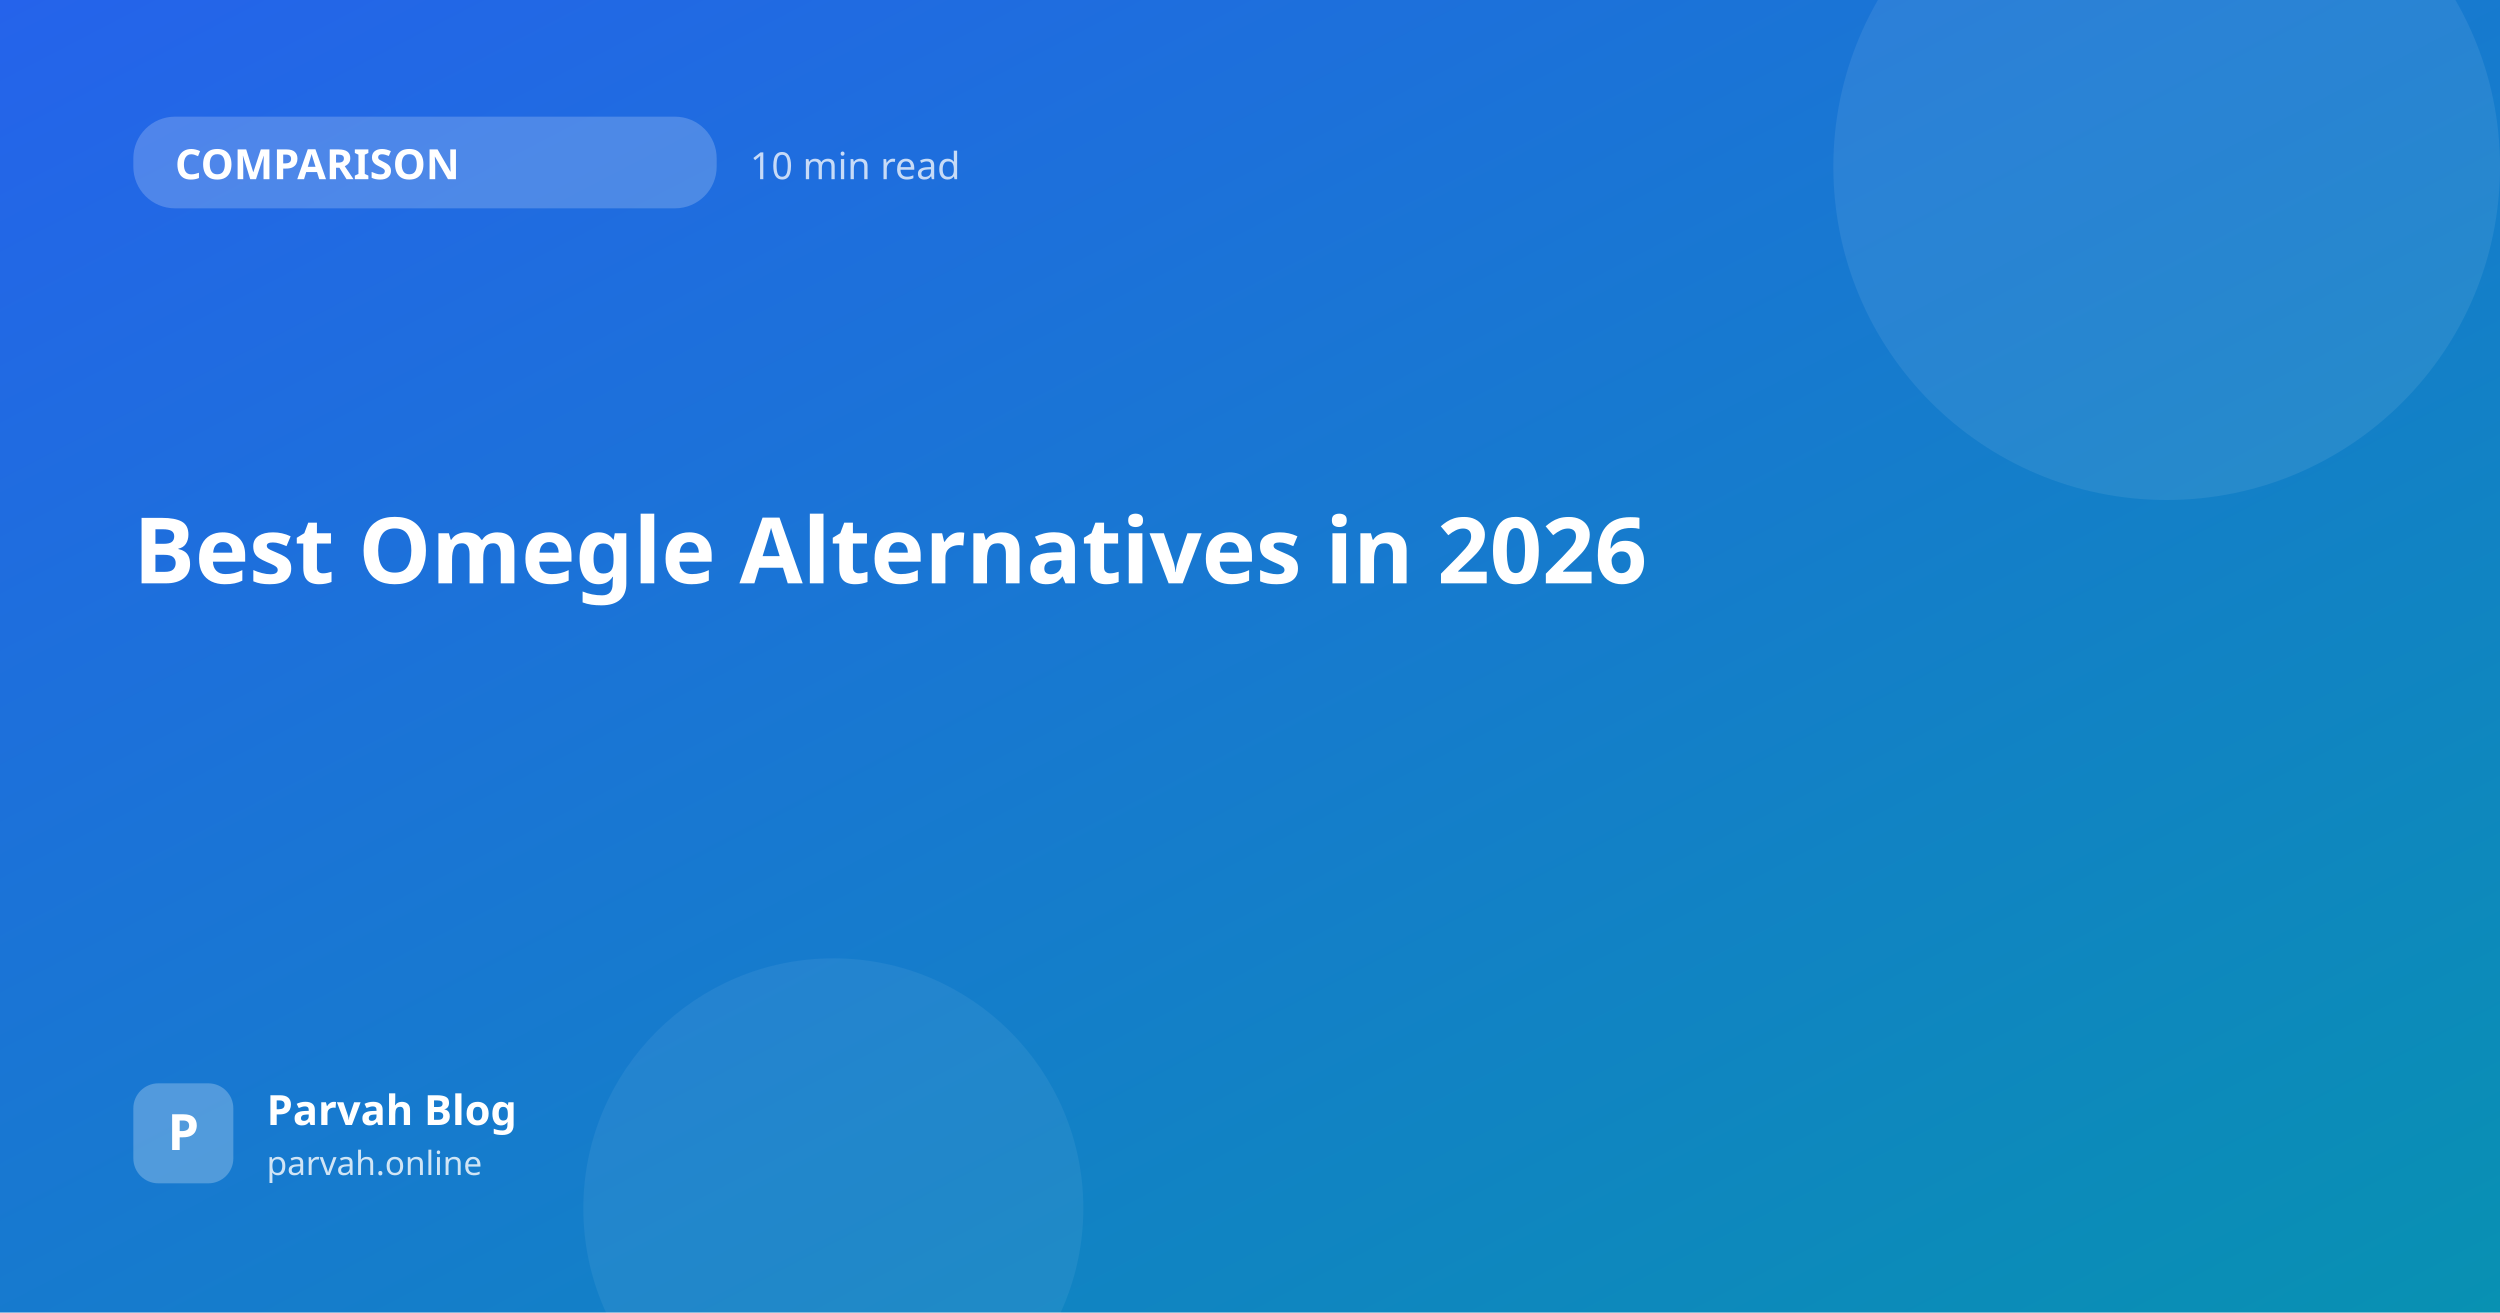
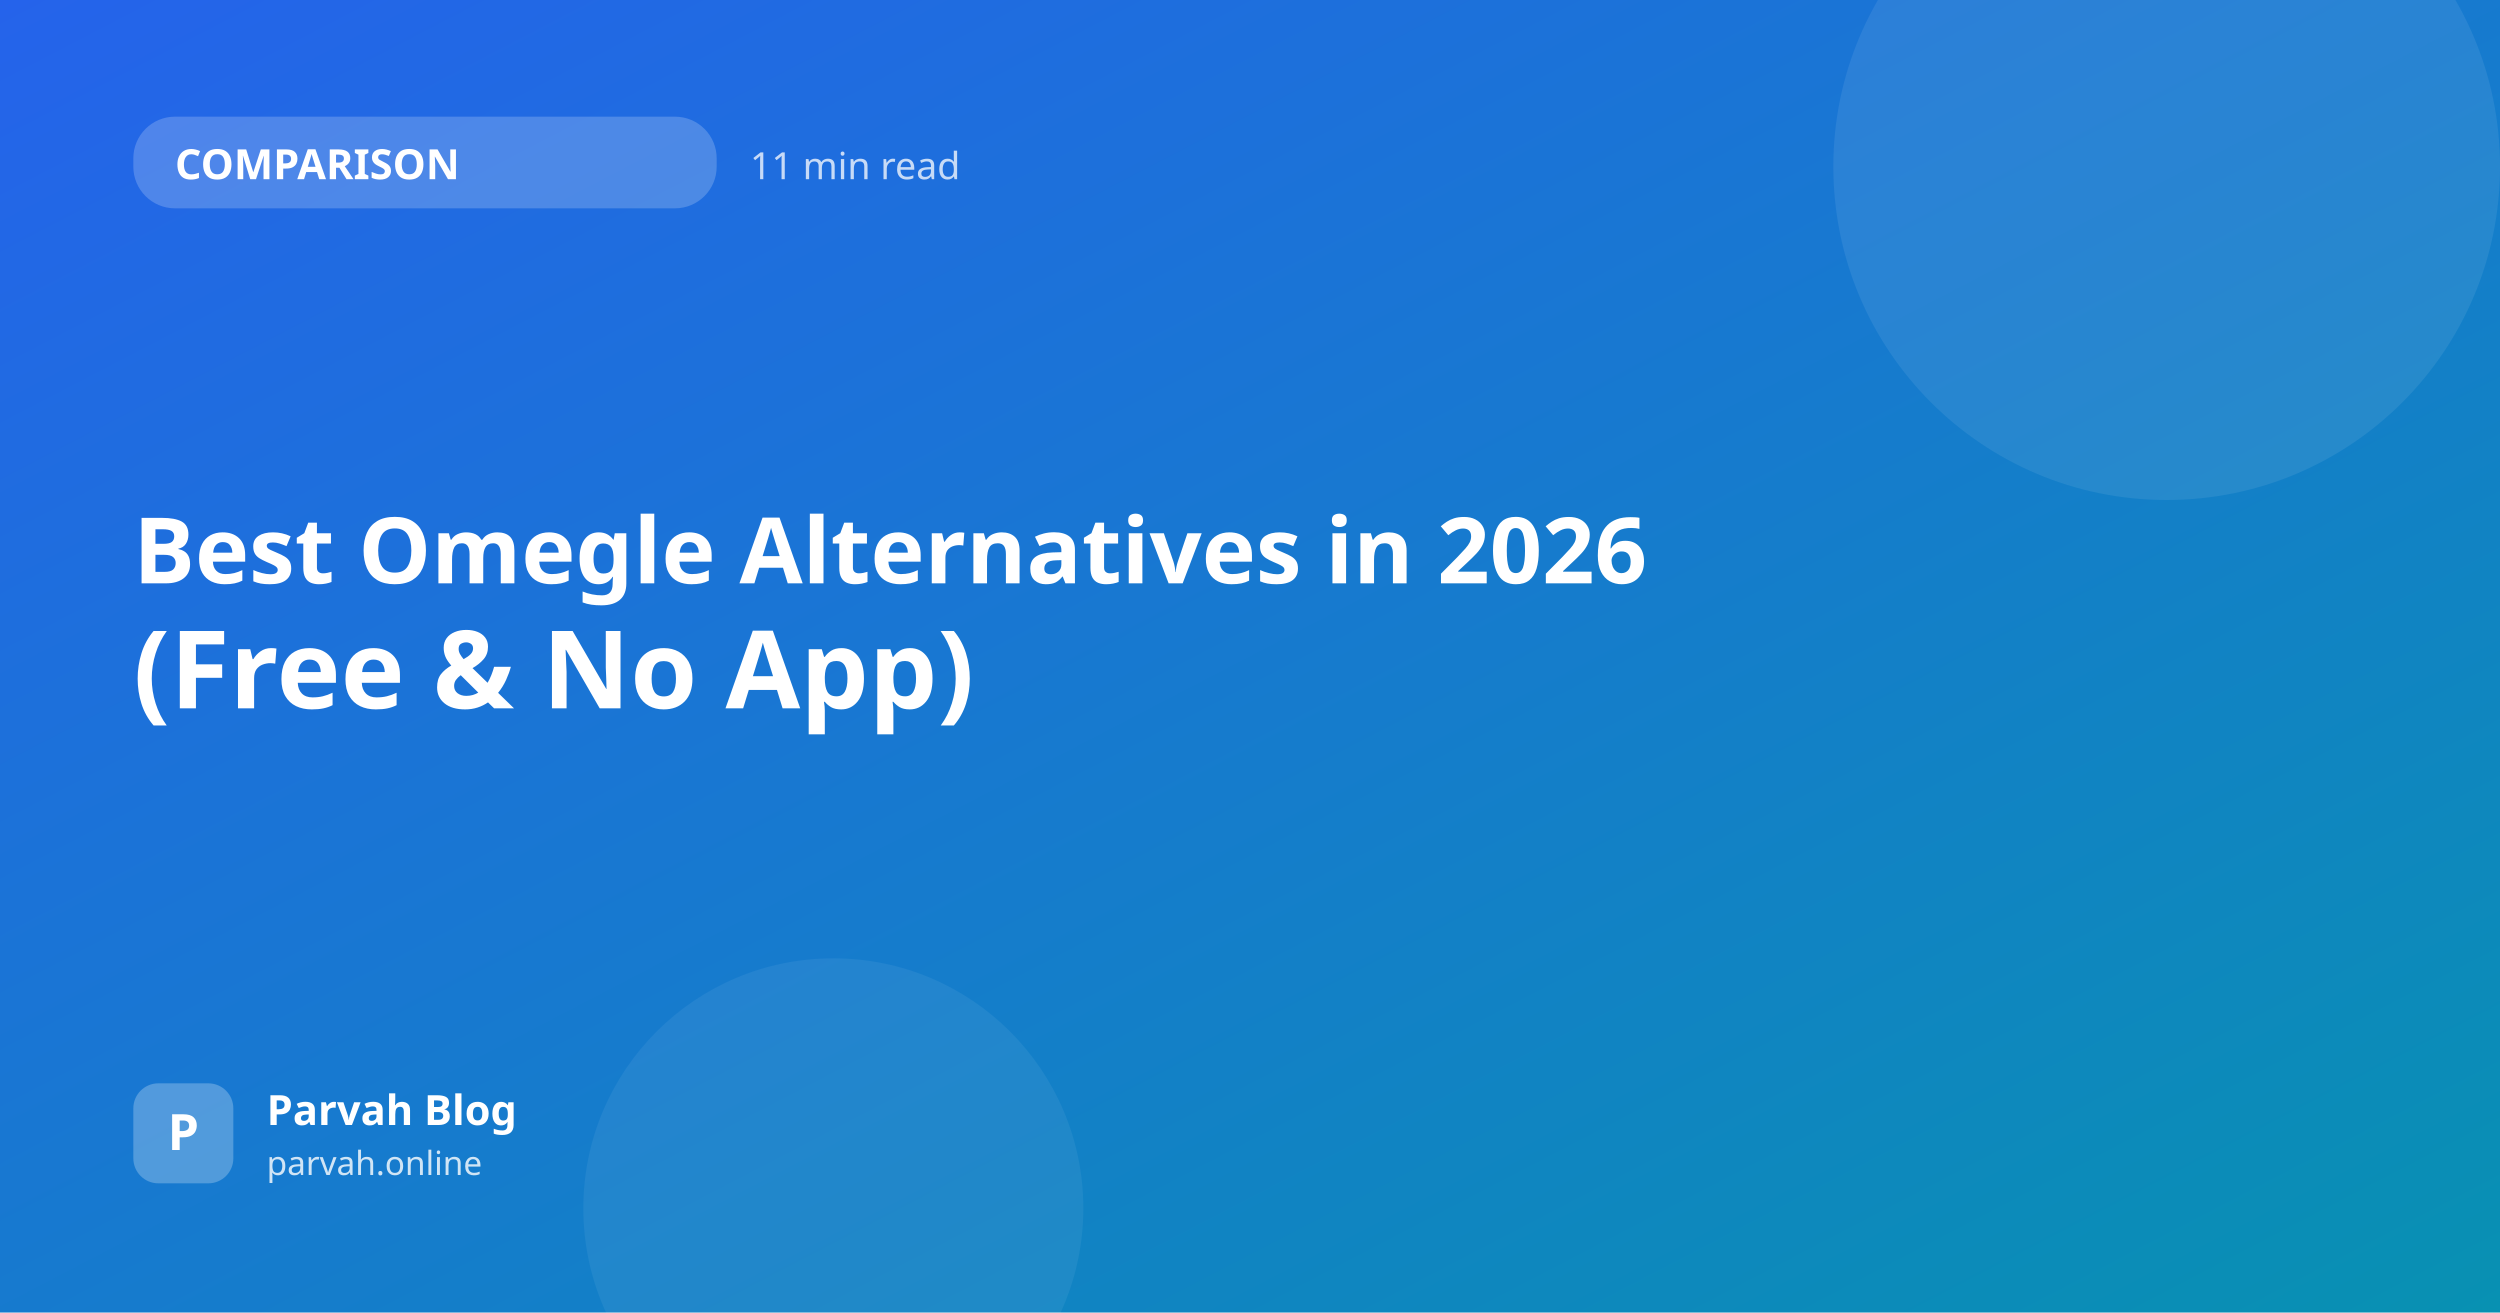
<svg xmlns="http://www.w3.org/2000/svg" width="1200" height="630" viewBox="0 0 1200 630">
  <defs>
    <linearGradient id="bg" x1="0%" y1="0%" x2="100%" y2="100%">
      <stop offset="0%" stop-color="#2563eb" />
      <stop offset="100%" stop-color="#0891b2" />
    </linearGradient>
  </defs>
  <rect width="1200" height="630" fill="url(#bg)" />
  <circle cx="1040" cy="80" r="160" fill="rgba(255,255,255,0.08)" />
  <circle cx="400" cy="580" r="120" fill="rgba(255,255,255,0.06)" />
  <rect x="64" y="56" rx="20" ry="20" width="280" height="44" fill="rgba(255,255,255,0.2)" />
  <text x="84" y="86" fill="white" font-size="20" font-weight="700" font-family="system-ui,sans-serif">COMPARISON</text>
-   <text x="360" y="86" fill="rgba(255,255,255,0.75)" font-size="18" font-family="system-ui,sans-serif">10 min read</text>
+   <text x="360" y="86" fill="rgba(255,255,255,0.75)" font-size="18" font-family="system-ui,sans-serif">11 min read</text>
  <text x="64" y="280" fill="white" font-size="44" font-weight="800" font-family="system-ui,sans-serif">Best Omegle Alternatives in 2026</text>
+   <text x="64" y="340" fill="white" font-size="52" font-weight="800" font-family="system-ui,sans-serif">(Free &amp; No App)</text>
  <rect x="64" y="520" width="48" height="48" rx="12" fill="rgba(255,255,255,0.25)" />
  <text x="88" y="552" fill="white" font-size="24" font-weight="800" text-anchor="middle" font-family="system-ui,sans-serif">P</text>
  <text x="128" y="540" fill="white" font-size="20" font-weight="700" font-family="system-ui,sans-serif">Parvah Blog</text>
  <text x="128" y="564" fill="rgba(255,255,255,0.8)" font-size="16" font-family="system-ui,sans-serif">parvah.online</text>
</svg>
